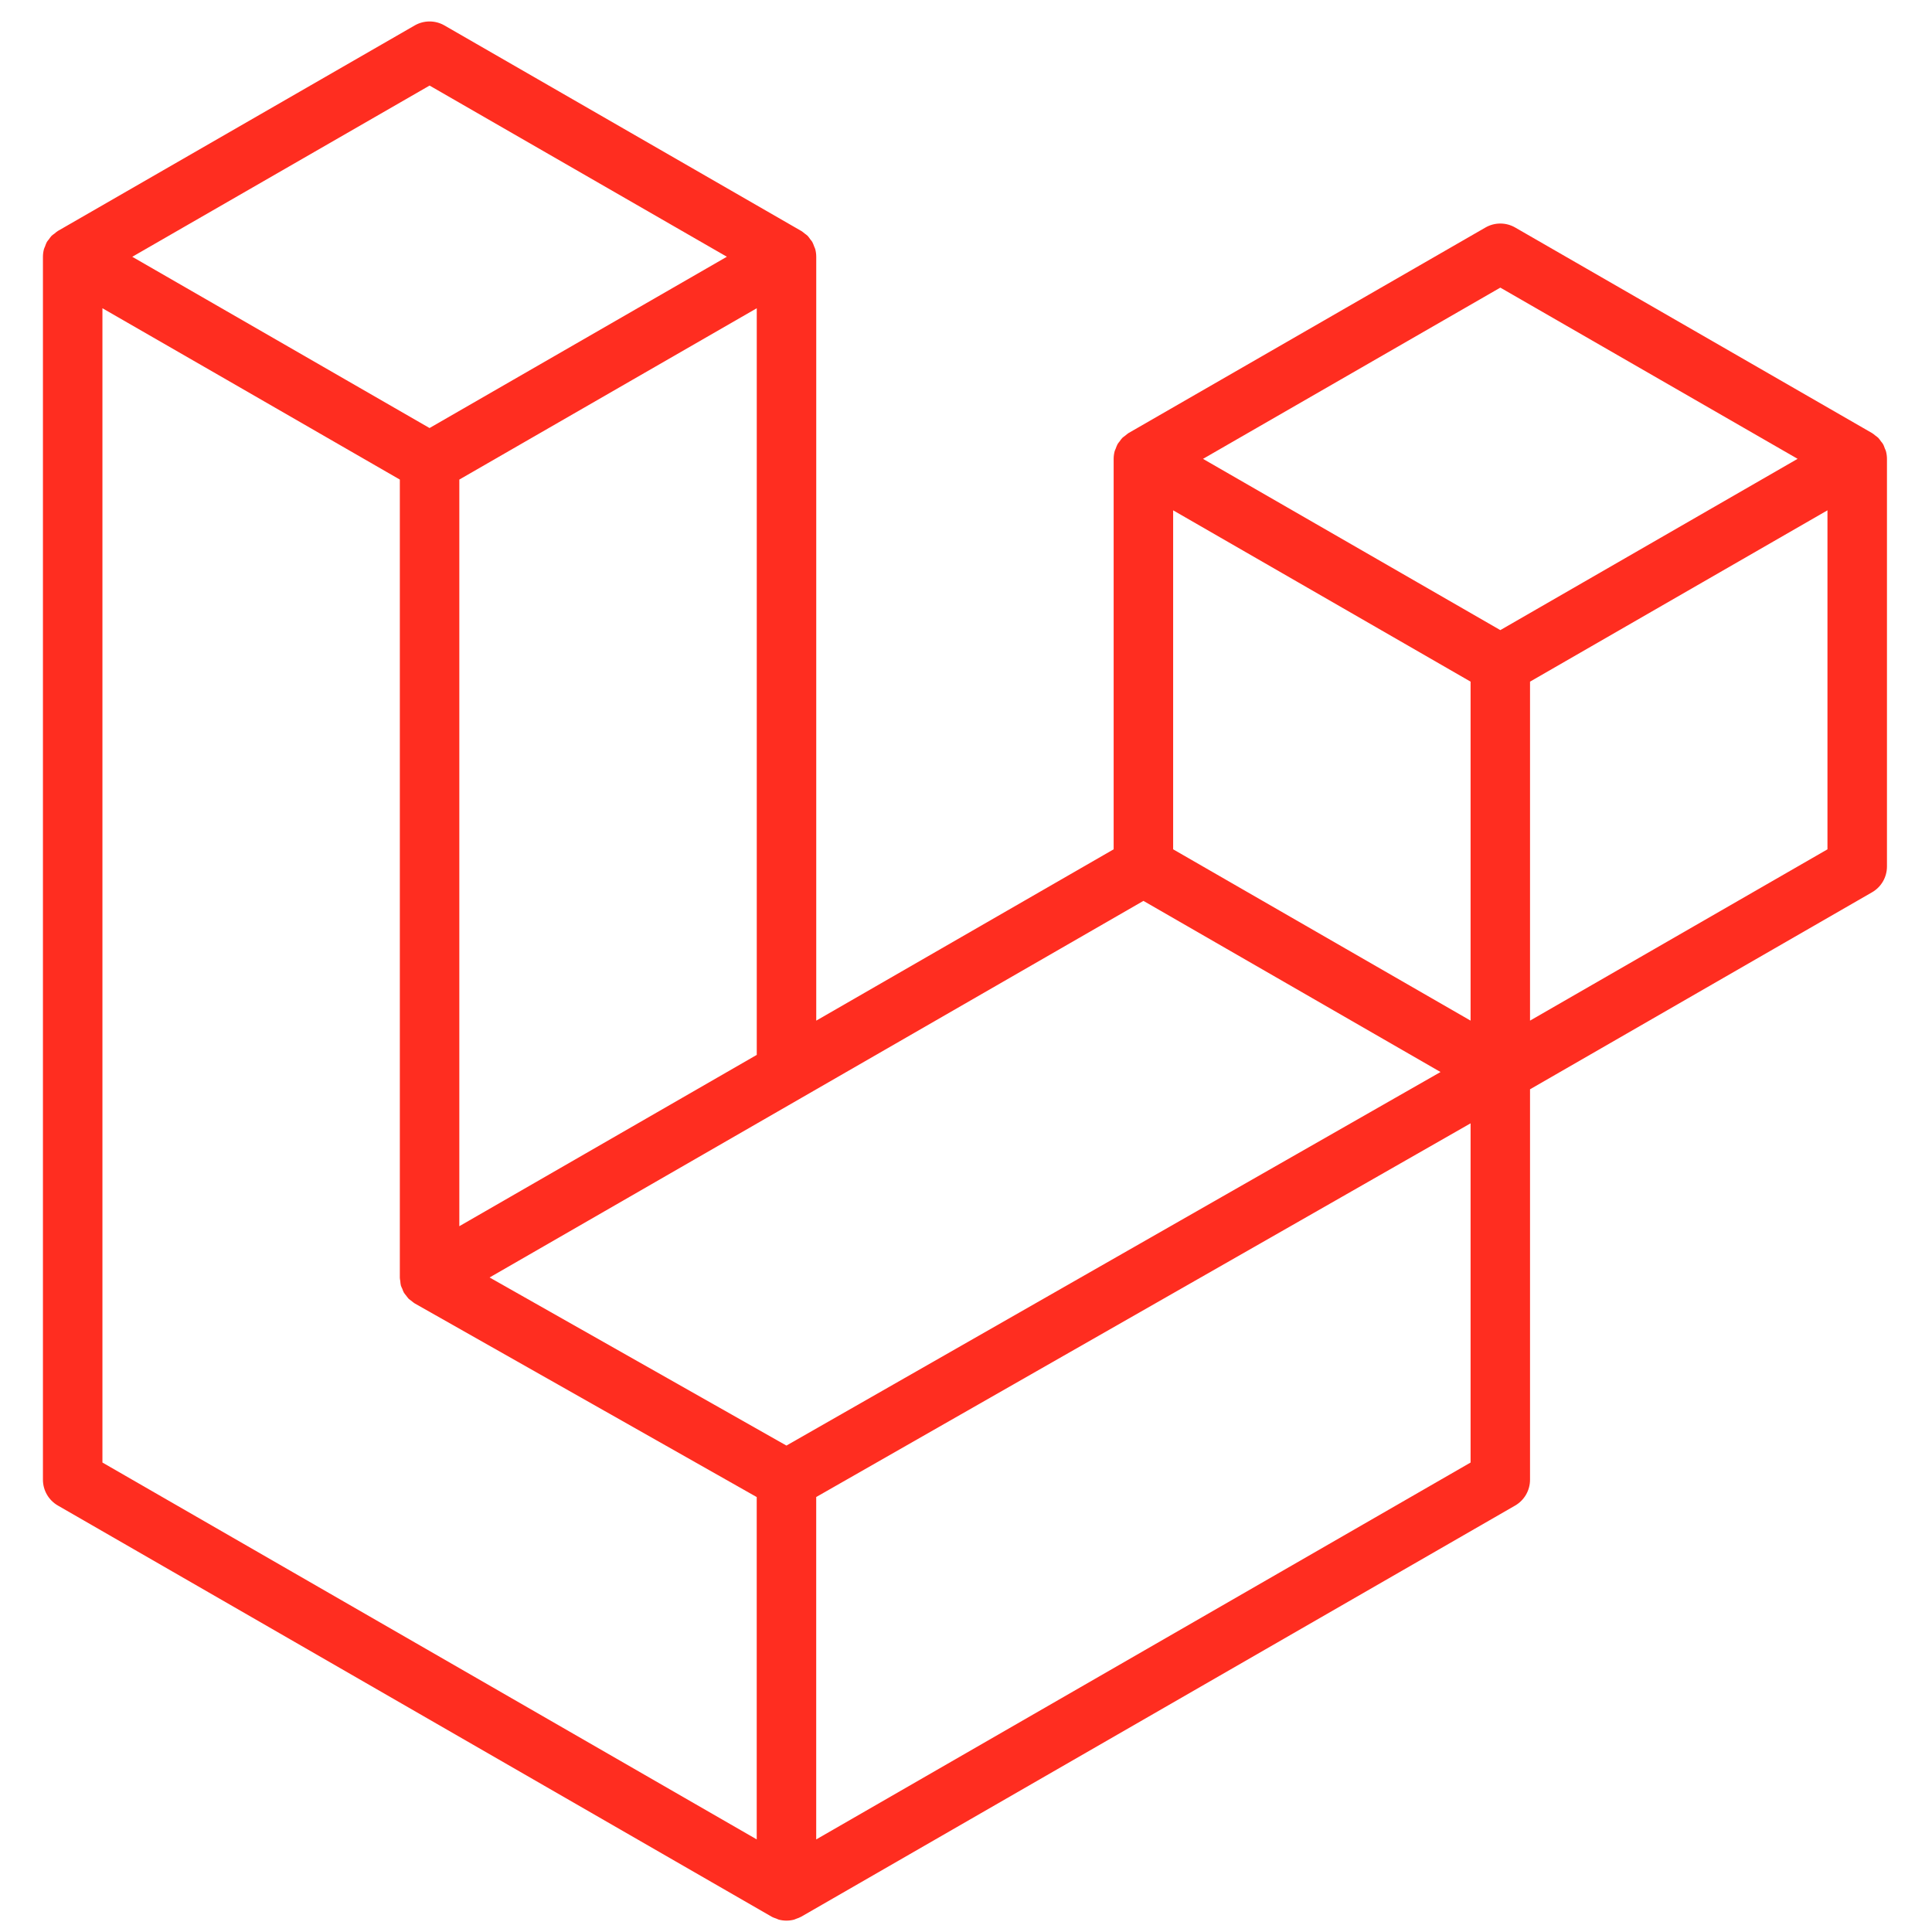
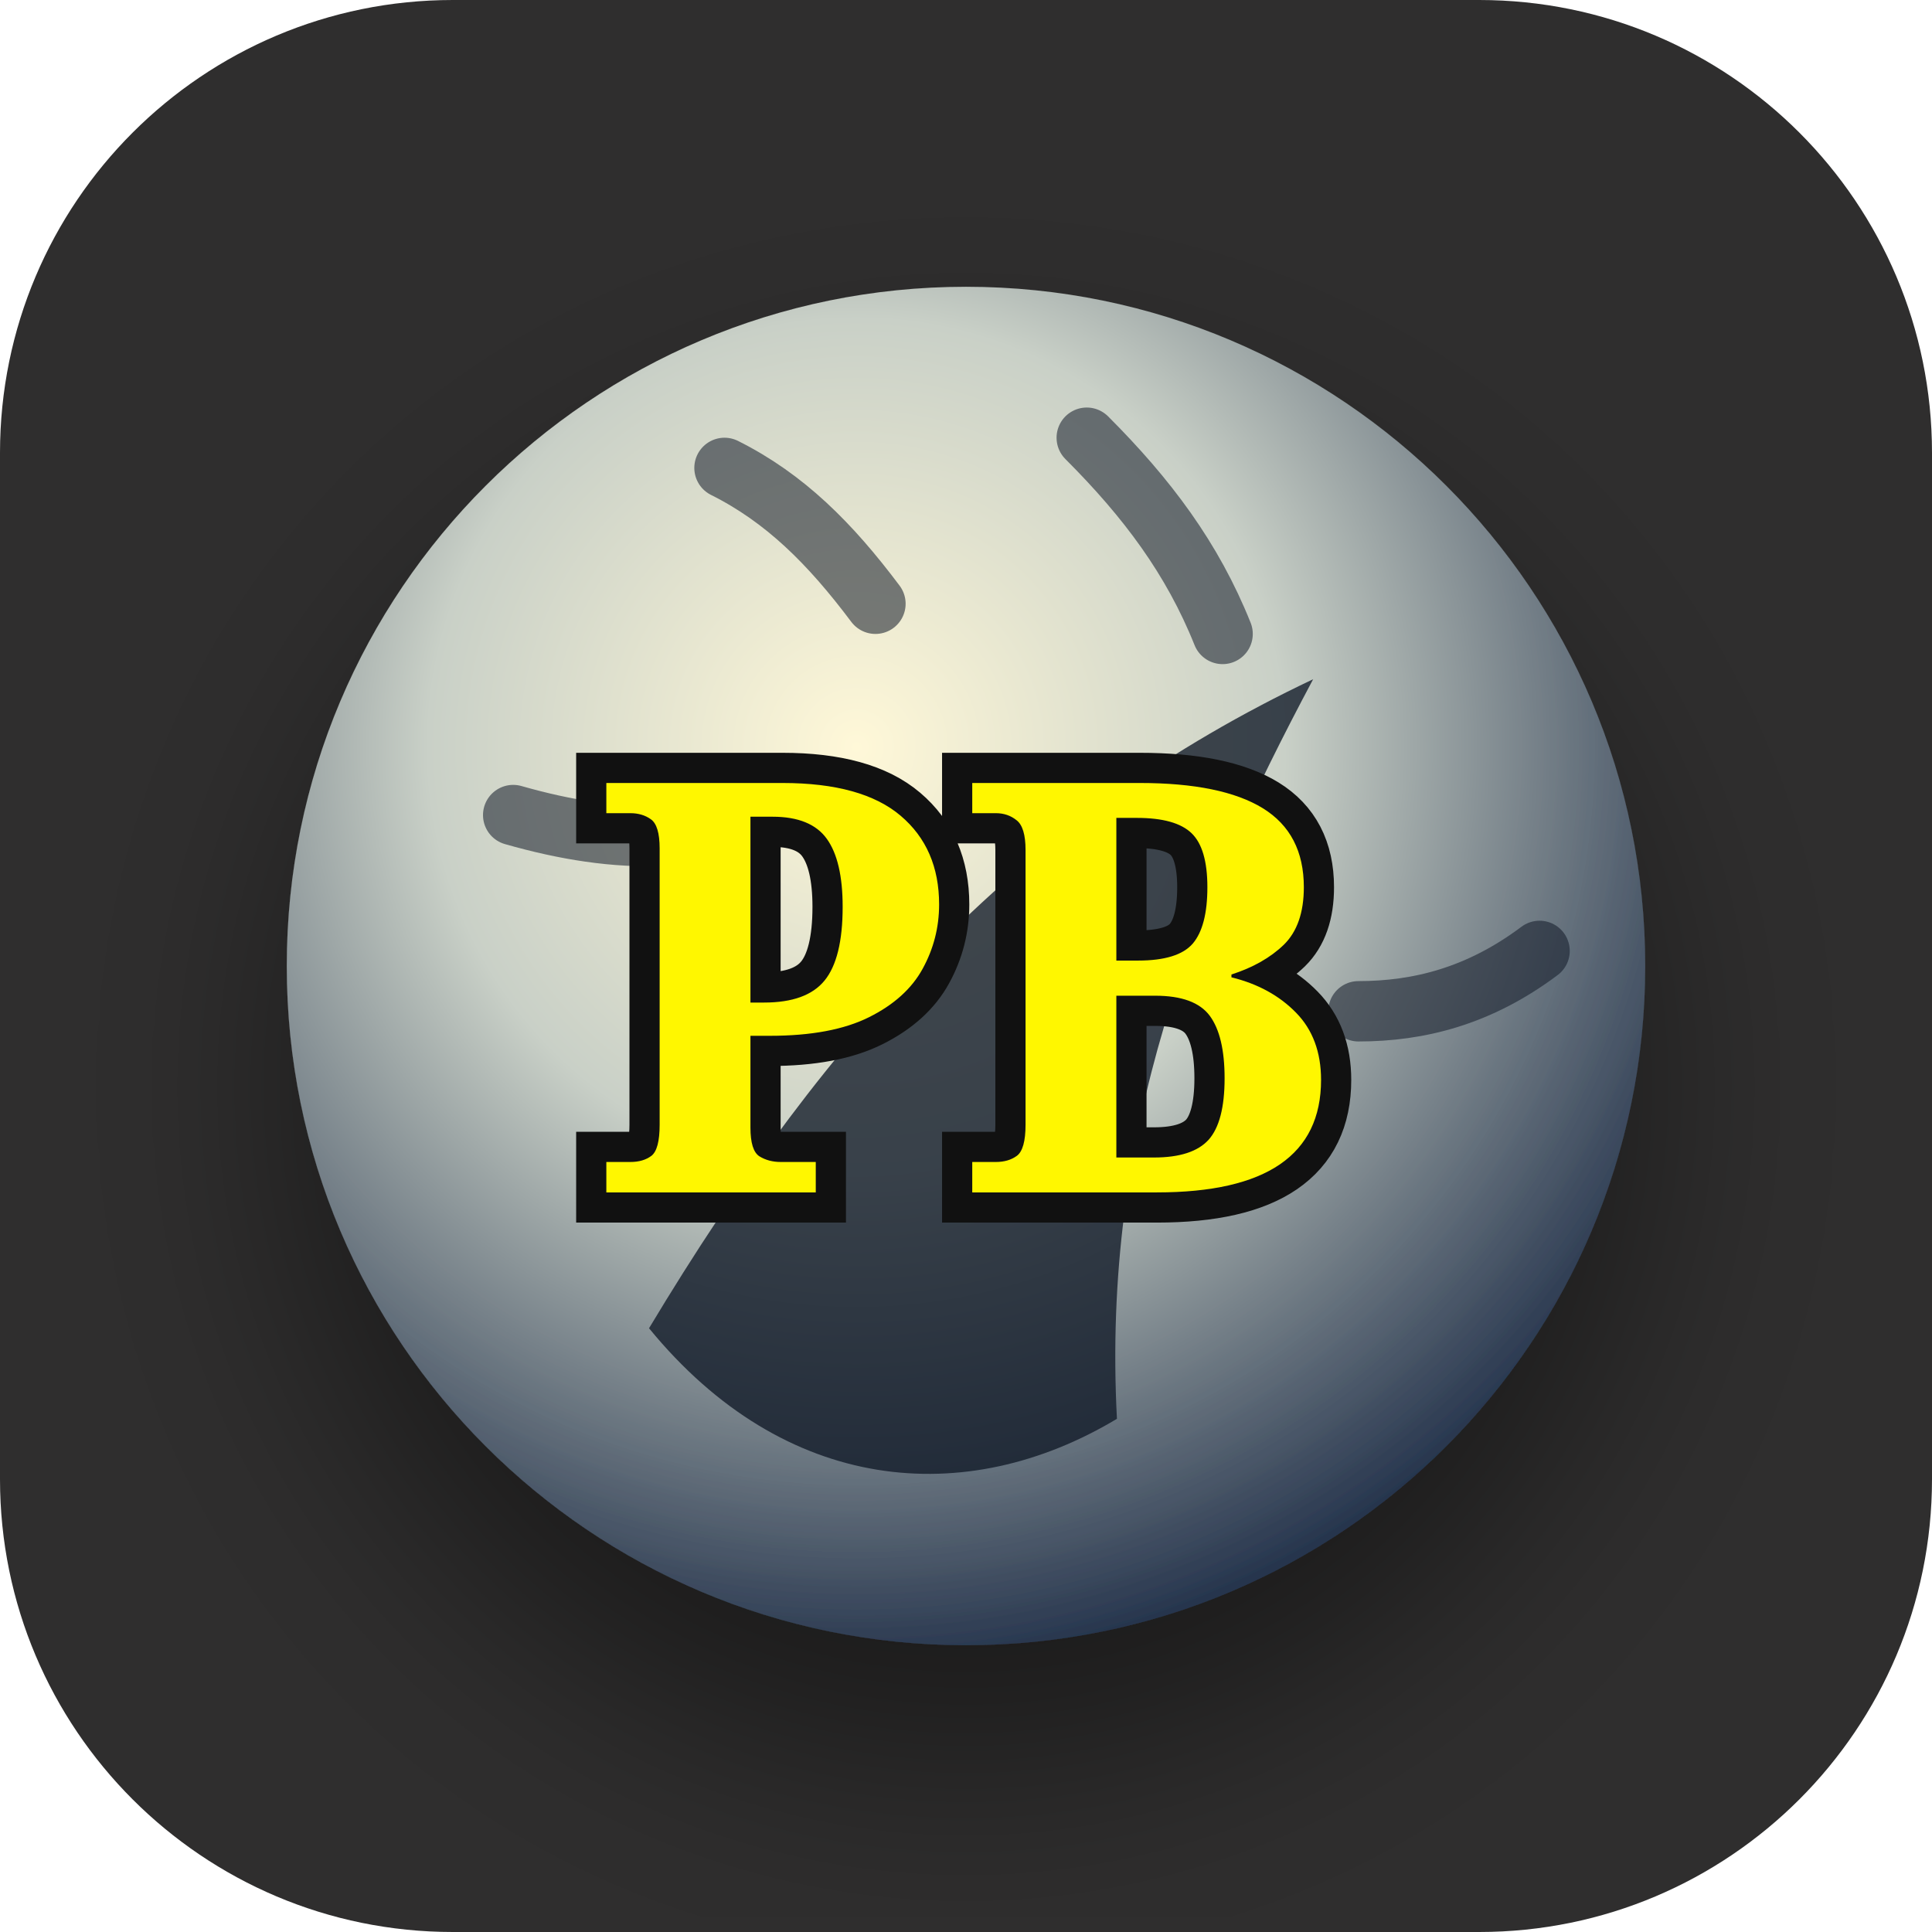
- <svg xmlns="http://www.w3.org/2000/svg" width="166" height="166" viewBox="0 0 166 166" fill="none">
-   <path fill-rule="evenodd" clip-rule="evenodd" d="M162.041 38.759C162.099 38.977 162.129 39.201 162.13 39.426V74.452C162.13 74.902 162.011 75.344 161.786 75.733C161.561 76.122 161.237 76.444 160.847 76.668L131.462 93.594V127.141C131.462 128.054 130.977 128.897 130.186 129.357L68.847 164.683C68.707 164.763 68.554 164.814 68.401 164.868C68.343 164.887 68.289 164.922 68.228 164.938C67.8 165.051 67.349 165.051 66.92 164.938C66.85 164.919 66.786 164.881 66.719 164.855C66.579 164.804 66.432 164.76 66.298 164.683L4.972 129.357C4.583 129.133 4.259 128.81 4.034 128.421C3.808 128.032 3.69 127.591 3.689 127.141L3.689 22.063C3.689 21.834 3.721 21.61 3.779 21.393C3.798 21.32 3.843 21.253 3.868 21.179C3.916 21.045 3.961 20.908 4.031 20.783C4.079 20.7 4.149 20.633 4.206 20.557C4.28 20.454 4.347 20.349 4.433 20.26C4.506 20.186 4.602 20.132 4.685 20.068C4.778 19.992 4.861 19.909 4.966 19.848L35.633 2.185C36.022 1.961 36.462 1.844 36.91 1.844C37.358 1.844 37.798 1.961 38.186 2.185L68.851 19.848H68.857C68.959 19.912 69.045 19.992 69.138 20.065C69.221 20.129 69.313 20.186 69.387 20.257C69.476 20.349 69.54 20.454 69.616 20.557C69.671 20.633 69.744 20.7 69.789 20.783C69.862 20.911 69.904 21.045 69.955 21.179C69.98 21.253 70.025 21.32 70.044 21.396C70.103 21.614 70.133 21.838 70.133 22.063V87.694L95.686 72.974V39.423C95.686 39.2 95.718 38.973 95.775 38.759C95.798 38.683 95.839 38.615 95.865 38.542C95.916 38.408 95.96 38.271 96.031 38.146C96.079 38.063 96.149 37.996 96.203 37.92C96.279 37.818 96.343 37.712 96.433 37.623C96.506 37.549 96.599 37.495 96.681 37.431C96.777 37.355 96.86 37.272 96.962 37.211L127.633 19.548C128.021 19.324 128.461 19.206 128.91 19.206C129.358 19.206 129.798 19.324 130.186 19.548L160.85 37.211C160.959 37.275 161.042 37.355 161.137 37.428C161.217 37.492 161.31 37.549 161.383 37.62C161.473 37.712 161.536 37.818 161.613 37.92C161.67 37.996 161.741 38.063 161.785 38.146C161.859 38.271 161.9 38.408 161.951 38.542C161.98 38.615 162.021 38.683 162.041 38.759ZM157.018 72.974V43.848L146.287 50.028L131.462 58.568V87.694L157.021 72.974H157.018ZM126.354 125.663V96.518L111.771 104.85L70.13 128.626V158.046L126.354 125.663ZM8.801 26.485V125.663L65.018 158.043V128.629L35.649 112L35.64 111.994L35.627 111.988C35.528 111.93 35.445 111.847 35.353 111.777C35.273 111.713 35.18 111.662 35.11 111.592L35.104 111.582C35.021 111.502 34.963 111.403 34.893 111.314C34.829 111.228 34.753 111.154 34.702 111.065L34.699 111.055C34.641 110.96 34.606 110.845 34.565 110.736C34.523 110.64 34.469 110.551 34.443 110.449C34.411 110.328 34.405 110.197 34.392 110.072C34.379 109.976 34.354 109.881 34.354 109.785V109.778V41.205L19.532 32.662L8.801 26.485ZM36.913 7.35L11.364 22.063L36.907 36.777L62.453 22.06L36.907 7.35H36.913ZM50.2 99.174L65.022 90.637V26.485L54.291 32.665L39.466 41.205V105.357L50.2 99.174ZM128.91 24.713L103.363 39.426L128.91 54.14L154.453 39.423L128.91 24.713ZM126.354 58.568L111.529 50.028L100.798 43.848V72.974L115.619 81.511L126.354 87.694V58.568ZM67.571 124.205L105.042 102.803L123.772 92.109L98.245 77.405L68.854 94.334L42.066 109.762L67.571 124.205Z" fill="#FF2D20" />
+ <svg xmlns="http://www.w3.org/2000/svg" width="128" height="128" viewBox="0 0 128 128" role="img" aria-label="Purnama Bersantai">
+   <defs>
+     <radialGradient id="moon" cx="42%" cy="34%" r="68%">
+       <stop offset="0" stop-color="#fff8d8" />
+       <stop offset="0.46" stop-color="#c9d0c7" />
+       <stop offset="1" stop-color="#23324b" />
+     </radialGradient>
+     <filter id="shadow" x="-20%" y="-20%" width="140%" height="140%">
+       <feDropShadow dx="0" dy="8" stdDeviation="7" flood-color="#000" flood-opacity=".42" />
+     </filter>
+   </defs>
+   <rect width="128" height="128" rx="30" fill="#2f2e2e" />
+   <circle cx="64" cy="64" r="45" fill="url(#moon)" filter="url(#shadow)" />
+   <path d="M43 88c12-20 25-34 44-43-8 15-14 30-13 49-10 6-22 5-31-6Z" fill="#101827" opacity=".78" />
+   <path d="M34 54c7 2 13 2 19-1M72 29c4 4 7 8 9 13M48 31c4 2 7 5 10 9M90 67c4 0 8-1 12-4" fill="none" stroke="#101827" stroke-width="4" stroke-linecap="round" opacity=".55" />
+   <text x="64" y="79" text-anchor="middle" font-family="Georgia, serif" font-size="38" font-weight="900" fill="#fff700" stroke="#111" stroke-width="4" paint-order="stroke">PB</text>
</svg>
